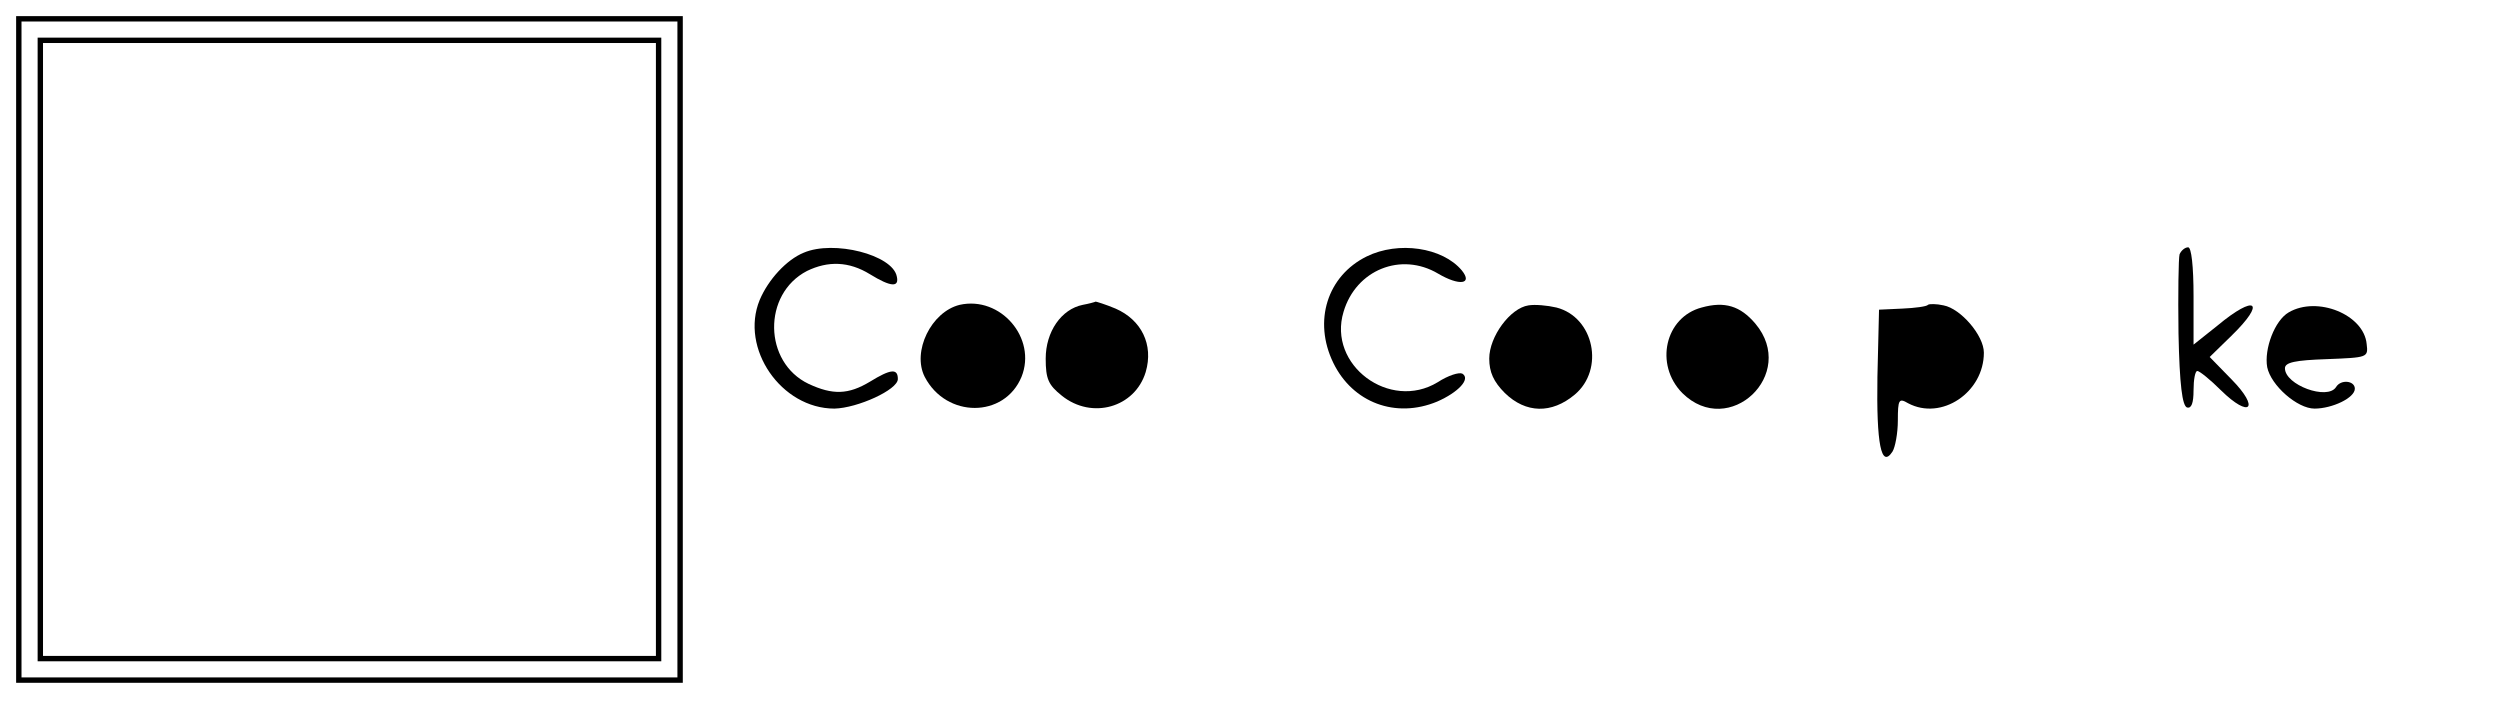
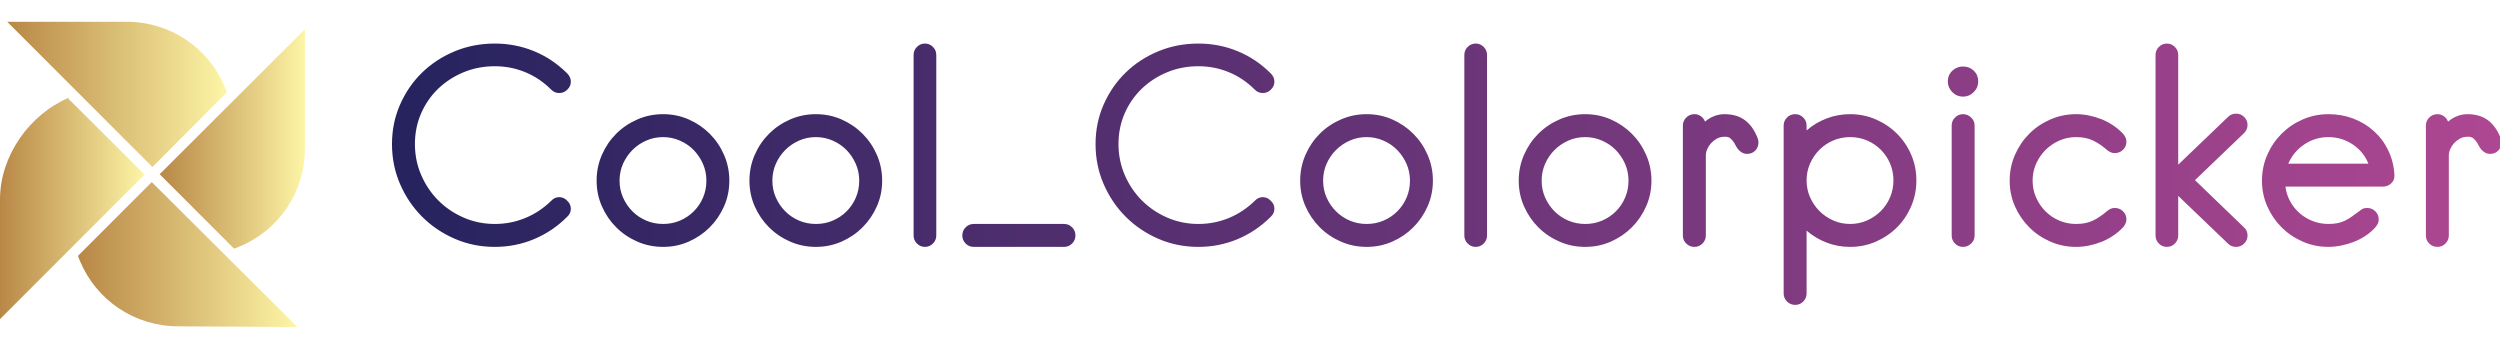
- <svg xmlns="http://www.w3.org/2000/svg" version="1.0" width="465pt" height="132pt" viewBox="0 0 465 132" preserveAspectRatio="xMidYMid meet">
-   <g transform="translate(0,132) scale(0.1,-0.1)" fill="#000000" stroke="none">
-     <path d="M30 670 l0 -620 620 0 620 0 0 620 0 620 -620 0 -620 0 0 -620z m1230 0 l0 -610 -610 0 -610 0 0 610 0 610 610 0 610 0 0 -610z" />
-     <path d="M70 670 l0 -580 580 0 580 0 0 580 0 580 -580 0 -580 0 0 -580z m1150 0 l0 -570 -570 0 -570 0 0 570 0 570 570 0 570 0 0 -570z" />
-     <path d="M1495 850 c-32 -13 -66 -50 -82 -88 -37 -90 40 -202 139 -202 43 1 118 35 118 55 0 20 -13 19 -52 -5 -40 -24 -69 -25 -114 -4 -84 40 -86 167 -3 210 39 19 78 18 117 -6 39 -24 55 -25 50 -4 -8 40 -117 68 -173 44z" />
-     <path d="M2542 843 c-73 -36 -100 -120 -62 -198 36 -74 116 -104 193 -72 39 17 63 42 47 52 -6 3 -26 -3 -46 -16 -89 -54 -205 32 -175 131 23 78 107 112 176 71 39 -23 65 -20 44 6 -36 43 -118 55 -177 26z" />
-     <path d="M4054 847 c-2 -7 -3 -73 -2 -147 2 -96 7 -135 16 -138 8 -2 12 8 12 32 0 20 3 36 7 36 4 0 24 -16 44 -36 54 -53 73 -34 20 20 l-41 42 40 39 c66 64 46 79 -26 19 l-44 -35 0 90 c0 56 -4 91 -10 91 -6 0 -13 -6 -16 -13z" />
-     <path d="M1785 753 c-53 -13 -89 -87 -65 -134 40 -77 148 -77 180 0 29 72 -39 151 -115 134z" />
-     <path d="M2014 753 c-40 -8 -69 -50 -69 -100 0 -38 5 -49 30 -69 56 -45 136 -22 156 44 15 51 -8 97 -56 118 -19 8 -36 13 -37 13 -2 -1 -13 -4 -24 -6z" />
-     <path d="M2843 752 c-34 -5 -73 -58 -73 -99 0 -25 8 -43 29 -64 39 -38 87 -39 130 -3 56 47 36 144 -34 162 -17 4 -40 6 -52 4z" />
-     <path d="M3165 748 c-68 -18 -88 -106 -36 -159 87 -86 215 35 136 129 -28 33 -57 42 -100 30z" />
-     <path d="M3586 753 c-2 -3 -24 -6 -48 -7 l-43 -2 -3 -125 c-2 -125 7 -171 28 -139 5 8 10 34 10 58 0 39 2 42 19 32 62 -33 141 20 141 94 0 32 -43 82 -75 88 -13 3 -27 3 -29 1z" />
-     <path d="M4257 739 c-26 -15 -46 -68 -40 -102 7 -34 56 -77 88 -77 33 0 75 20 75 37 0 15 -26 18 -35 3 -16 -25 -95 4 -95 35 0 11 19 15 78 17 76 3 77 3 74 28 -5 55 -92 90 -145 59z" />
+ <svg viewBox="0 0 574 80" width="60%" height="60%" style="     height: 100px; ">
+   <defs id="SvgjsDefs5122">
+     <linearGradient id="SvgjsLinearGradient5137">
+       <stop id="SvgjsStop5138" stop-color="#25235e" offset="0" />
+       <stop id="SvgjsStop5139" stop-color="#ae4792" offset="1" />
+     </linearGradient>
+     <linearGradient id="SvgjsLinearGradient5140">
+       <stop id="SvgjsStop5141" stop-color="#b88746" offset="0" />
+       <stop id="SvgjsStop5142" stop-color="#fdf5a6" offset="1" />
+     </linearGradient>
+   </defs>
+   <g id="SvgjsG5123" featurekey="root" fill="#f3f3f7" />
+   <g id="SvgjsG5124" featurekey="symbol1" fill="url(#SvgjsLinearGradient5140)" transform="matrix(0.7526882,0,0,0.7526882,0,5)">
+     <path d="M23.8,71.4c0.2,0.6,0.4,1.2,0.7,1.8c4.9,11.6,16.4,19.7,29.9,19.7l36.3,0.2L46.3,48.9L23.8,71.4z" />
+     <path d="M69.2,21.5c-0.2-0.6-0.4-1.2-0.7-1.8C63.6,8.1,52.1,0,38.7,0H2.2l44.3,44.3L69.2,21.5z" />
+     <path d="M21.3,23.9c-0.6,0.2,0-0.8-0.6-0.6C9.1,28.3,0,40.8,0,54.2l0,36.5l44.1-44.1L21.3,23.9z" />
+     <path d="M48.7,46.5l22.7,22.7c0.6-0.2,1.2-0.4,1.8-0.7C84.8,63.7,93,52.2,93,38.8l0-36.5L48.7,46.5z" />
+   </g>
+   <g id="SvgjsG5125" featurekey="text1" fill="url(#SvgjsLinearGradient5137)" transform="matrix(2.95858,0,0,2.95858,86.39053,-15.20709)">
+     <path d="M9.2 24.3 q-1.66 0 -3.11 -0.63 t-2.53 -1.71 t-1.71 -2.53 t-0.63 -3.11 q0 -1.64 0.63 -3.07 t1.71 -2.48 t2.53 -1.65 t3.11 -0.6 q1.6 0 3.04 0.59 t2.58 1.73 q0.28 0.28 0.28 0.64 t-0.28 0.62 q-0.26 0.26 -0.62 0.26 t-0.62 -0.26 q-0.9 -0.9 -2.02 -1.36 t-2.36 -0.46 q-1.3 0 -2.43 0.47 t-1.97 1.28 t-1.32 1.91 t-0.48 2.38 t0.49 2.41 t1.33 1.97 t1.97 1.33 t2.41 0.49 q1.24 0 2.36 -0.46 t2.02 -1.34 q0.26 -0.28 0.62 -0.28 t0.62 0.28 q0.28 0.26 0.28 0.62 t-0.28 0.62 q-1.14 1.14 -2.58 1.74 t-3.04 0.6 z M22.26 24.3 q-1.06 0 -2 -0.41 t-1.64 -1.11 t-1.11 -1.63 t-0.41 -1.99 t0.41 -2 t1.11 -1.64 t1.64 -1.11 t2 -0.41 t1.99 0.41 t1.63 1.11 t1.11 1.64 t0.41 2 t-0.41 1.99 t-1.11 1.63 t-1.63 1.11 t-1.99 0.41 z M22.26 15.78 q-0.7 0 -1.31 0.27 t-1.07 0.73 t-0.73 1.07 t-0.27 1.31 t0.27 1.31 t0.73 1.07 t1.07 0.72 t1.31 0.26 t1.31 -0.26 t1.07 -0.72 t0.72 -1.07 t0.26 -1.31 t-0.27 -1.31 t-0.72 -1.07 t-1.07 -0.73 t-1.3 -0.27 z M34.12 24.3 q-1.06 0 -2 -0.41 t-1.64 -1.11 t-1.11 -1.63 t-0.41 -1.99 t0.41 -2 t1.11 -1.64 t1.64 -1.11 t2 -0.41 t1.99 0.41 t1.63 1.11 t1.11 1.64 t0.41 2 t-0.41 1.99 t-1.11 1.63 t-1.63 1.11 t-1.99 0.41 z M34.12 15.78 q-0.7 0 -1.31 0.27 t-1.07 0.73 t-0.73 1.07 t-0.27 1.31 t0.27 1.31 t0.73 1.07 t1.07 0.72 t1.31 0.26 t1.31 -0.26 t1.07 -0.72 t0.72 -1.07 t0.26 -1.31 t-0.27 -1.31 t-0.72 -1.07 t-1.07 -0.73 t-1.3 -0.27 z M42.58 24.3 q-0.36 0 -0.62 -0.26 t-0.26 -0.62 l0 -14.02 q0 -0.36 0.26 -0.62 t0.62 -0.26 t0.62 0.26 t0.26 0.62 l0 14.02 q0 0.36 -0.26 0.62 t-0.62 0.26 z M53.38 24.3 l-7.02 0 q-0.36 0 -0.62 -0.26 t-0.26 -0.62 q0 -0.38 0.26 -0.64 t0.62 -0.26 l7.02 0 q0.36 0 0.62 0.26 t0.26 0.64 q0 0.36 -0.26 0.62 t-0.62 0.26 z M63.8 24.3 q-1.66 0 -3.11 -0.63 t-2.53 -1.71 t-1.71 -2.53 t-0.63 -3.11 q0 -1.64 0.63 -3.07 t1.71 -2.48 t2.53 -1.65 t3.11 -0.6 q1.6 0 3.04 0.59 t2.58 1.73 q0.28 0.28 0.28 0.64 t-0.28 0.62 q-0.26 0.26 -0.62 0.26 t-0.62 -0.26 q-0.9 -0.9 -2.02 -1.36 t-2.36 -0.46 q-1.3 0 -2.43 0.47 t-1.97 1.28 t-1.32 1.91 t-0.48 2.38 t0.49 2.41 t1.33 1.97 t1.97 1.33 t2.41 0.49 q1.24 0 2.36 -0.46 t2.02 -1.34 q0.26 -0.28 0.62 -0.28 t0.62 0.28 q0.28 0.26 0.28 0.62 t-0.28 0.62 q-1.14 1.14 -2.58 1.74 t-3.04 0.6 z M76.86 24.3 q-1.06 0 -2 -0.41 t-1.64 -1.11 t-1.11 -1.63 t-0.41 -1.99 t0.41 -2 t1.11 -1.64 t1.64 -1.11 t2 -0.41 t1.99 0.41 t1.63 1.11 t1.11 1.64 t0.41 2 t-0.41 1.99 t-1.11 1.63 t-1.63 1.11 t-1.99 0.41 z M76.86 15.78 q-0.7 0 -1.31 0.27 t-1.07 0.73 t-0.73 1.07 t-0.27 1.31 t0.27 1.31 t0.73 1.07 t1.07 0.72 t1.31 0.26 t1.31 -0.26 t1.07 -0.72 t0.72 -1.07 t0.26 -1.31 t-0.27 -1.31 t-0.72 -1.07 t-1.07 -0.73 t-1.3 -0.27 z M85.32 24.3 q-0.36 0 -0.62 -0.26 t-0.26 -0.62 l0 -14.02 q0 -0.36 0.26 -0.62 t0.62 -0.26 t0.62 0.26 t0.26 0.62 l0 14.02 q0 0.36 -0.26 0.62 t-0.62 0.26 z M93.82 24.3 q-1.06 0 -2 -0.41 t-1.64 -1.11 t-1.11 -1.63 t-0.41 -1.99 t0.41 -2 t1.11 -1.64 t1.64 -1.11 t2 -0.41 t1.99 0.41 t1.63 1.11 t1.11 1.64 t0.41 2 t-0.41 1.99 t-1.11 1.63 t-1.63 1.11 t-1.99 0.41 z M93.82 15.78 q-0.7 0 -1.31 0.27 t-1.07 0.73 t-0.73 1.07 t-0.27 1.31 t0.27 1.31 t0.73 1.07 t1.07 0.72 t1.31 0.26 t1.31 -0.26 t1.07 -0.72 t0.72 -1.07 t0.26 -1.31 t-0.27 -1.31 t-0.72 -1.07 t-1.07 -0.73 t-1.3 -0.27 z M103.12 14.58 q0.32 -0.28 0.71 -0.43 t0.79 -0.15 q0.98 0 1.61 0.48 t0.97 1.38 q0.08 0.2 0.06 0.42 t-0.13 0.4 t-0.3 0.29 t-0.45 0.11 q-0.22 0 -0.39 -0.1 t-0.29 -0.24 q-0.1 -0.12 -0.17 -0.25 t-0.15 -0.27 q-0.14 -0.22 -0.31 -0.36 t-0.57 -0.1 q-0.26 0.02 -0.5 0.16 t-0.42 0.34 t-0.29 0.45 t-0.11 0.51 l0 6.2 q0 0.36 -0.26 0.62 t-0.62 0.26 q-0.38 0 -0.64 -0.26 t-0.26 -0.62 l0 -8.54 q0 -0.36 0.26 -0.62 t0.64 -0.26 q0.28 0 0.5 0.16 t0.32 0.42 z M114.38 24.3 q-0.96 0 -1.82 -0.33 t-1.56 -0.93 l0 4.86 q0 0.38 -0.26 0.64 t-0.62 0.26 q-0.38 0 -0.64 -0.26 t-0.26 -0.64 l0 -13.02 q0 -0.36 0.26 -0.62 t0.64 -0.26 q0.36 0 0.62 0.26 t0.26 0.62 l0 0.38 q0.7 -0.6 1.56 -0.93 t1.82 -0.33 q1.06 0 2 0.41 t1.64 1.11 t1.1 1.63 t0.4 1.99 t-0.4 2 t-1.1 1.64 t-1.64 1.11 t-2 0.41 z M114.38 15.78 q-0.7 0 -1.31 0.26 t-1.07 0.72 t-0.73 1.07 t-0.27 1.31 t0.27 1.31 t0.73 1.07 t1.07 0.73 t1.31 0.27 t1.31 -0.27 t1.07 -0.73 t0.72 -1.07 t0.26 -1.31 t-0.26 -1.31 t-0.72 -1.07 t-1.07 -0.72 t-1.31 -0.26 z M123.14 12.64 q-0.48 0 -0.83 -0.35 t-0.35 -0.83 q0 -0.5 0.35 -0.83 t0.83 -0.33 q0.5 0 0.84 0.33 t0.34 0.83 q0 0.48 -0.35 0.83 t-0.83 0.35 z M123.14 24.3 q-0.36 0 -0.62 -0.26 t-0.26 -0.62 l0 -8.54 q0 -0.36 0.26 -0.62 t0.62 -0.26 t0.63 0.26 t0.27 0.62 l0 8.54 q0 0.36 -0.27 0.62 t-0.63 0.26 z M134.92 17.02 q-0.2 0 -0.34 -0.07 t-0.26 -0.17 q-0.58 -0.5 -1.12 -0.75 t-1.28 -0.25 q-0.7 0 -1.31 0.27 t-1.07 0.73 t-0.73 1.07 t-0.27 1.31 t0.27 1.31 t0.73 1.07 t1.07 0.72 t1.31 0.26 q0.74 0 1.28 -0.25 t1.12 -0.75 q0.12 -0.1 0.26 -0.17 t0.34 -0.07 q0.38 0 0.64 0.26 t0.26 0.62 q0 0.2 -0.08 0.35 t-0.18 0.27 q-0.34 0.36 -0.77 0.65 t-0.91 0.48 t-0.98 0.29 t-0.98 0.1 q-1.06 0 -2 -0.41 t-1.64 -1.11 t-1.11 -1.63 t-0.41 -1.99 t0.41 -2 t1.11 -1.64 t1.64 -1.11 t2 -0.41 q0.48 0 0.98 0.1 t0.98 0.29 t0.91 0.48 t0.77 0.65 q0.1 0.12 0.18 0.27 t0.08 0.35 q0 0.36 -0.26 0.62 t-0.64 0.26 z M144.94 15.48 l-3.8 3.64 l3.8 3.66 q0.28 0.24 0.28 0.64 q0 0.36 -0.26 0.62 t-0.62 0.26 q-0.38 0 -0.62 -0.24 l-3.88 -3.72 l0 3.08 q0 0.36 -0.26 0.62 t-0.62 0.26 t-0.62 -0.26 t-0.26 -0.62 l0 -14.02 q0 -0.36 0.26 -0.62 t0.62 -0.26 t0.62 0.26 t0.26 0.62 l0 8.52 l3.88 -3.72 q0.24 -0.24 0.62 -0.24 q0.36 0 0.62 0.26 t0.26 0.62 t-0.28 0.64 z M155.74 19.62 l-7.58 0 q0.08 0.62 0.37 1.15 t0.74 0.92 t1.02 0.61 t1.21 0.22 q0.38 0 0.69 -0.06 t0.58 -0.19 t0.54 -0.32 t0.59 -0.43 q0.12 -0.1 0.25 -0.17 t0.35 -0.07 q0.38 0 0.64 0.26 t0.26 0.62 q0 0.22 -0.08 0.36 t-0.18 0.26 q-0.32 0.36 -0.75 0.65 t-0.92 0.48 t-1 0.29 t-0.97 0.1 q-1.06 0 -2 -0.41 t-1.64 -1.11 t-1.11 -1.63 t-0.41 -1.99 t0.41 -2 t1.11 -1.64 t1.64 -1.11 t2 -0.41 q1.02 0 1.92 0.34 t1.6 0.97 t1.12 1.5 t0.48 1.91 q0.02 0.4 -0.25 0.65 t-0.63 0.25 z M151.5 15.78 q-1.04 0 -1.88 0.57 t-1.24 1.49 l6.22 0 q-0.38 -0.94 -1.23 -1.5 t-1.87 -0.56 z M160.78 14.58 q0.32 -0.28 0.71 -0.43 t0.79 -0.15 q0.98 0 1.61 0.48 t0.97 1.38 q0.08 0.2 0.06 0.42 t-0.13 0.4 t-0.3 0.29 t-0.45 0.11 q-0.22 0 -0.39 -0.1 t-0.29 -0.24 q-0.1 -0.12 -0.17 -0.25 t-0.15 -0.27 q-0.14 -0.22 -0.31 -0.36 t-0.57 -0.1 q-0.26 0.02 -0.5 0.16 t-0.42 0.34 t-0.29 0.45 t-0.11 0.51 l0 6.2 q0 0.36 -0.26 0.62 t-0.62 0.26 q-0.38 0 -0.64 -0.26 t-0.26 -0.62 l0 -8.54 q0 -0.36 0.26 -0.62 t0.64 -0.26 q0.28 0 0.5 0.16 t0.32 0.42 z" />
  </g>
</svg>
